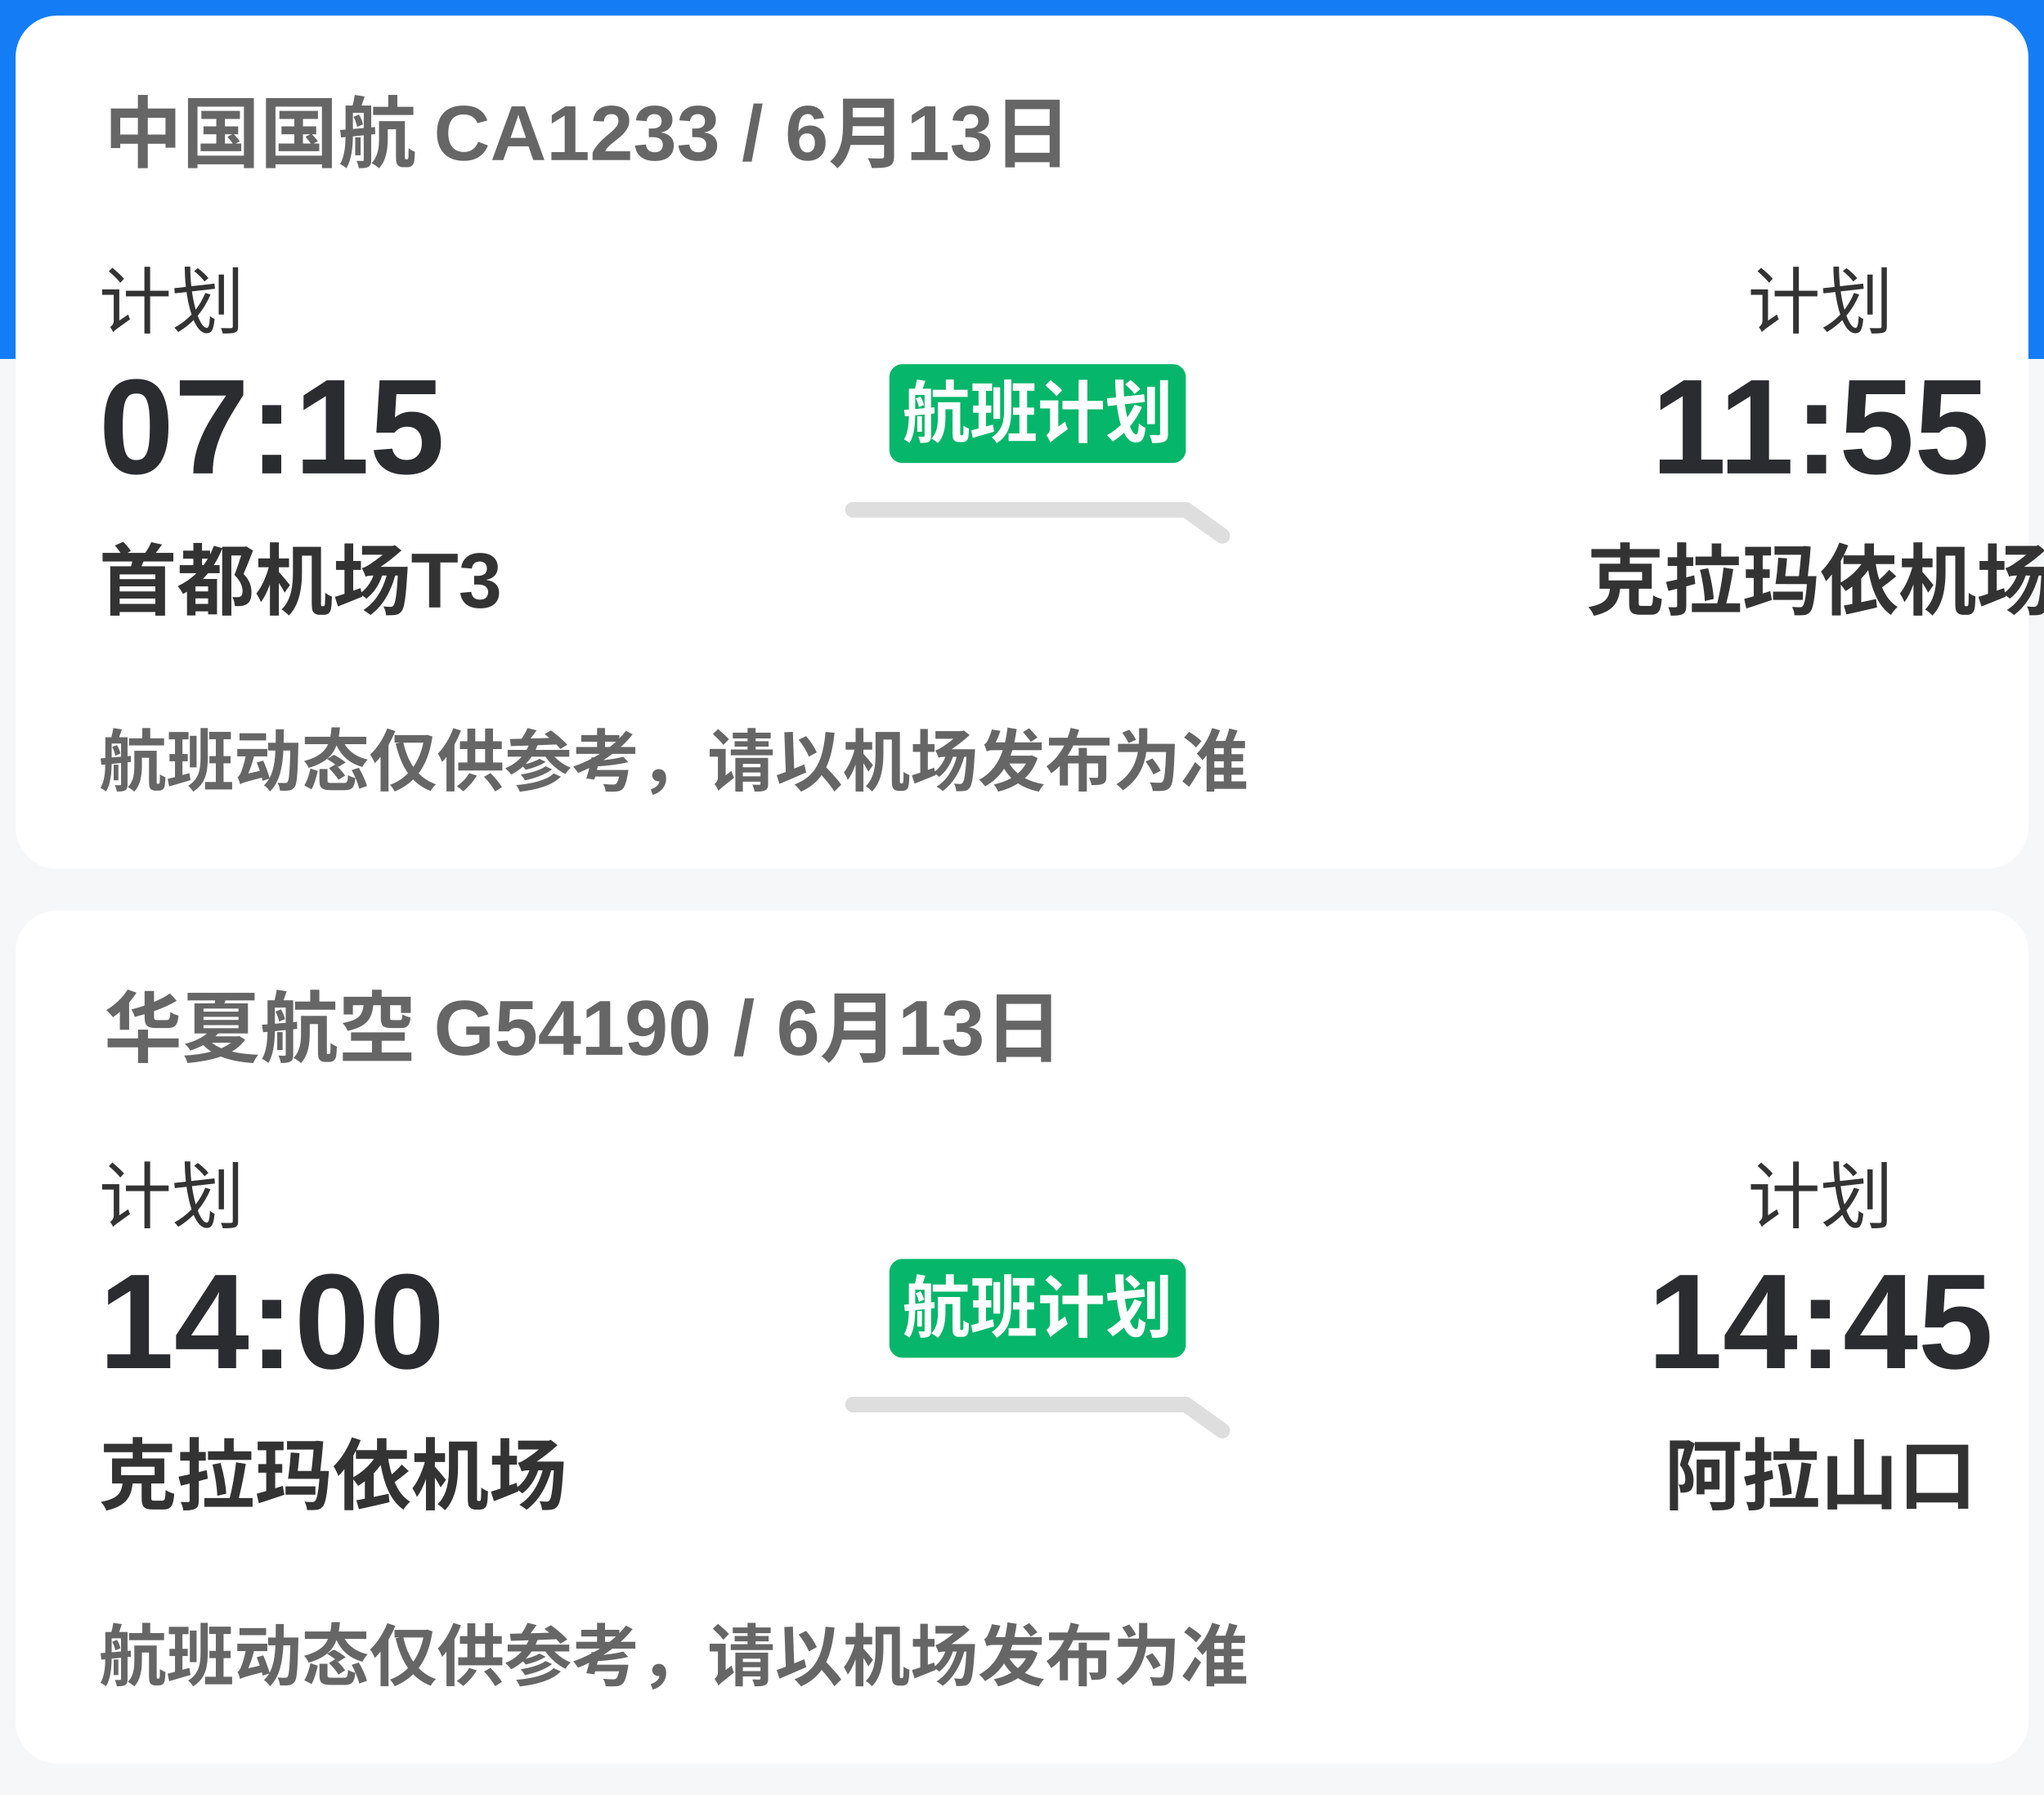
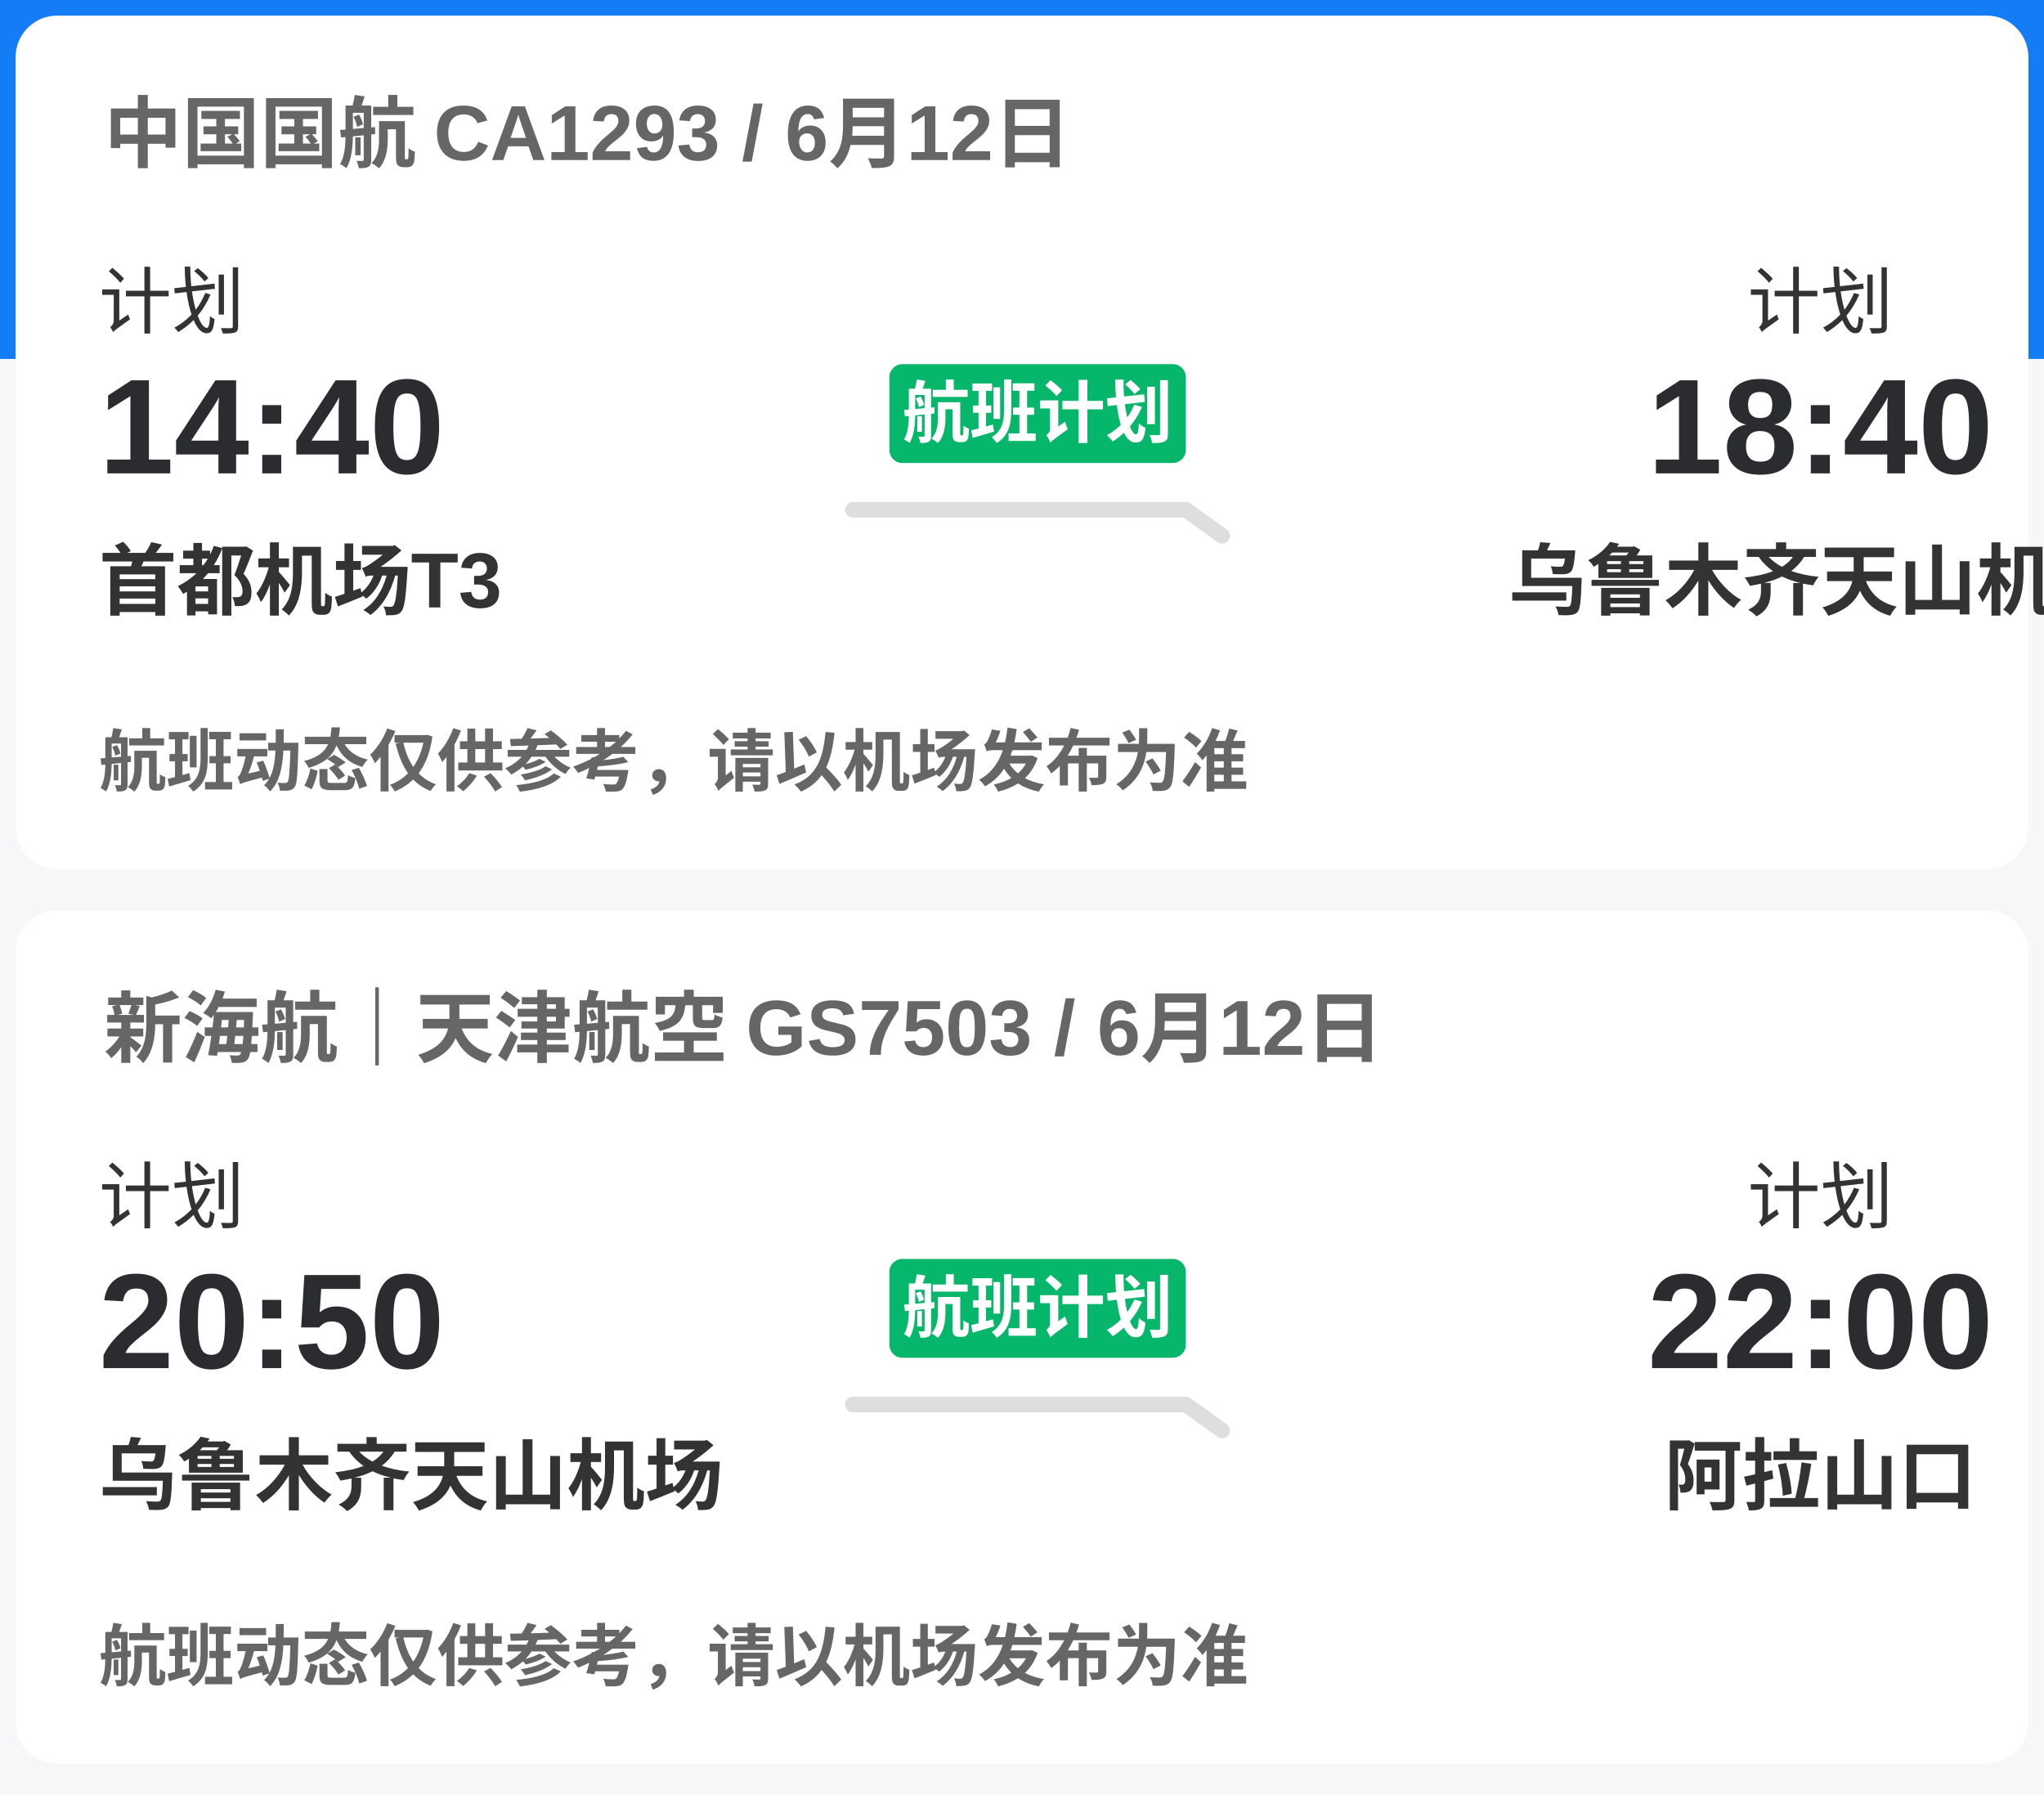
<svg xmlns="http://www.w3.org/2000/svg" width="786" height="690" viewBox="0 0 786 690">
  <rect width="786" height="690" fill="#f6f7f9" />
  <rect width="786" height="138" fill="#147df5" />
  <g transform="translate(6 6)">
    <rect width="774" height="328" rx="16" fill="#fff" />
-     <text x="34" y="56" font-family="-apple-system,BlinkMacSystemFont,'PingFang SC','Microsoft YaHei',Arial" font-size="30" font-weight="700" fill="#666">中国国航 CA1233 / 6月13日</text>
+     <text x="34" y="56" font-family="-apple-system,BlinkMacSystemFont,'PingFang SC','Microsoft YaHei',Arial" font-size="30" font-weight="700" fill="#666">中国国航 CA1293 / 6月12日</text>
    <text x="32" y="120" font-family="-apple-system,BlinkMacSystemFont,'PingFang SC','Microsoft YaHei',Arial" font-size="28" fill="#333">计划</text>
-     <text x="32" y="176" font-family="-apple-system,BlinkMacSystemFont,'PingFang SC','Microsoft YaHei',Arial" font-size="52" font-weight="800" fill="#2b2c30">07:15</text>
+     <text x="32" y="176" font-family="-apple-system,BlinkMacSystemFont,'PingFang SC','Microsoft YaHei',Arial" font-size="52" font-weight="800" fill="#2b2c30">14:40</text>
    <text x="32" y="228" font-family="-apple-system,BlinkMacSystemFont,'PingFang SC','Microsoft YaHei',Arial" font-size="30" font-weight="600" fill="#333">首都机场T3</text>
    <text x="694" y="120" text-anchor="middle" font-family="-apple-system,BlinkMacSystemFont,'PingFang SC','Microsoft YaHei',Arial" font-size="28" fill="#333">计划</text>
-     <text x="694" y="176" text-anchor="middle" font-family="-apple-system,BlinkMacSystemFont,'PingFang SC','Microsoft YaHei',Arial" font-size="52" font-weight="800" fill="#2b2c30">11:55</text>
-     <text x="694" y="228" text-anchor="middle" font-family="-apple-system,BlinkMacSystemFont,'PingFang SC','Microsoft YaHei',Arial" font-size="30" font-weight="600" fill="#333">克拉玛依机场</text>
+     <text x="694" y="176" text-anchor="middle" font-family="-apple-system,BlinkMacSystemFont,'PingFang SC','Microsoft YaHei',Arial" font-size="52" font-weight="800" fill="#2b2c30">18:40</text>
+     <text x="694" y="228" text-anchor="middle" font-family="-apple-system,BlinkMacSystemFont,'PingFang SC','Microsoft YaHei',Arial" font-size="30" font-weight="600" fill="#333">乌鲁木齐天山机场</text>
    <rect x="336" y="134" width="114" height="38" rx="5" fill="#06b66a" />
    <text x="393" y="162" text-anchor="middle" font-family="-apple-system,BlinkMacSystemFont,'PingFang SC','Microsoft YaHei',Arial" font-size="26" font-weight="700" fill="#fff">航班计划</text>
    <path d="M322 190 H450 L464 200" fill="none" stroke="#dedede" stroke-width="6" stroke-linecap="round" stroke-linejoin="round" />
    <text x="32" y="296" font-family="-apple-system,BlinkMacSystemFont,'PingFang SC','Microsoft YaHei',Arial" font-size="26" font-weight="600" fill="#666">航班动态仅供参考，请以机场发布为准</text>
  </g>
  <g transform="translate(6 350)">
    <rect width="774" height="328" rx="16" fill="#fff" />
-     <text x="34" y="56" font-family="-apple-system,BlinkMacSystemFont,'PingFang SC','Microsoft YaHei',Arial" font-size="30" font-weight="700" fill="#666">华夏航空 G54190 / 6月13日</text>
+     <text x="34" y="56" font-family="-apple-system,BlinkMacSystemFont,'PingFang SC','Microsoft YaHei',Arial" font-size="30" font-weight="700" fill="#666">新海航｜天津航空 GS7503 / 6月12日</text>
    <text x="32" y="120" font-family="-apple-system,BlinkMacSystemFont,'PingFang SC','Microsoft YaHei',Arial" font-size="28" fill="#333">计划</text>
-     <text x="32" y="176" font-family="-apple-system,BlinkMacSystemFont,'PingFang SC','Microsoft YaHei',Arial" font-size="52" font-weight="800" fill="#2b2c30">14:00</text>
-     <text x="32" y="228" font-family="-apple-system,BlinkMacSystemFont,'PingFang SC','Microsoft YaHei',Arial" font-size="30" font-weight="600" fill="#333">克拉玛依机场</text>
+     <text x="32" y="176" font-family="-apple-system,BlinkMacSystemFont,'PingFang SC','Microsoft YaHei',Arial" font-size="52" font-weight="800" fill="#2b2c30">20:50</text>
+     <text x="32" y="228" font-family="-apple-system,BlinkMacSystemFont,'PingFang SC','Microsoft YaHei',Arial" font-size="30" font-weight="600" fill="#333">乌鲁木齐天山机场</text>
    <text x="694" y="120" text-anchor="middle" font-family="-apple-system,BlinkMacSystemFont,'PingFang SC','Microsoft YaHei',Arial" font-size="28" fill="#333">计划</text>
-     <text x="694" y="176" text-anchor="middle" font-family="-apple-system,BlinkMacSystemFont,'PingFang SC','Microsoft YaHei',Arial" font-size="52" font-weight="800" fill="#2b2c30">14:45</text>
+     <text x="694" y="176" text-anchor="middle" font-family="-apple-system,BlinkMacSystemFont,'PingFang SC','Microsoft YaHei',Arial" font-size="52" font-weight="800" fill="#2b2c30">22:00</text>
    <text x="694" y="228" text-anchor="middle" font-family="-apple-system,BlinkMacSystemFont,'PingFang SC','Microsoft YaHei',Arial" font-size="30" font-weight="600" fill="#333">阿拉山口</text>
    <rect x="336" y="134" width="114" height="38" rx="5" fill="#06b66a" />
    <text x="393" y="162" text-anchor="middle" font-family="-apple-system,BlinkMacSystemFont,'PingFang SC','Microsoft YaHei',Arial" font-size="26" font-weight="700" fill="#fff">航班计划</text>
    <path d="M322 190 H450 L464 200" fill="none" stroke="#dedede" stroke-width="6" stroke-linecap="round" stroke-linejoin="round" />
    <text x="32" y="296" font-family="-apple-system,BlinkMacSystemFont,'PingFang SC','Microsoft YaHei',Arial" font-size="26" font-weight="600" fill="#666">航班动态仅供参考，请以机场发布为准</text>
  </g>
</svg>
